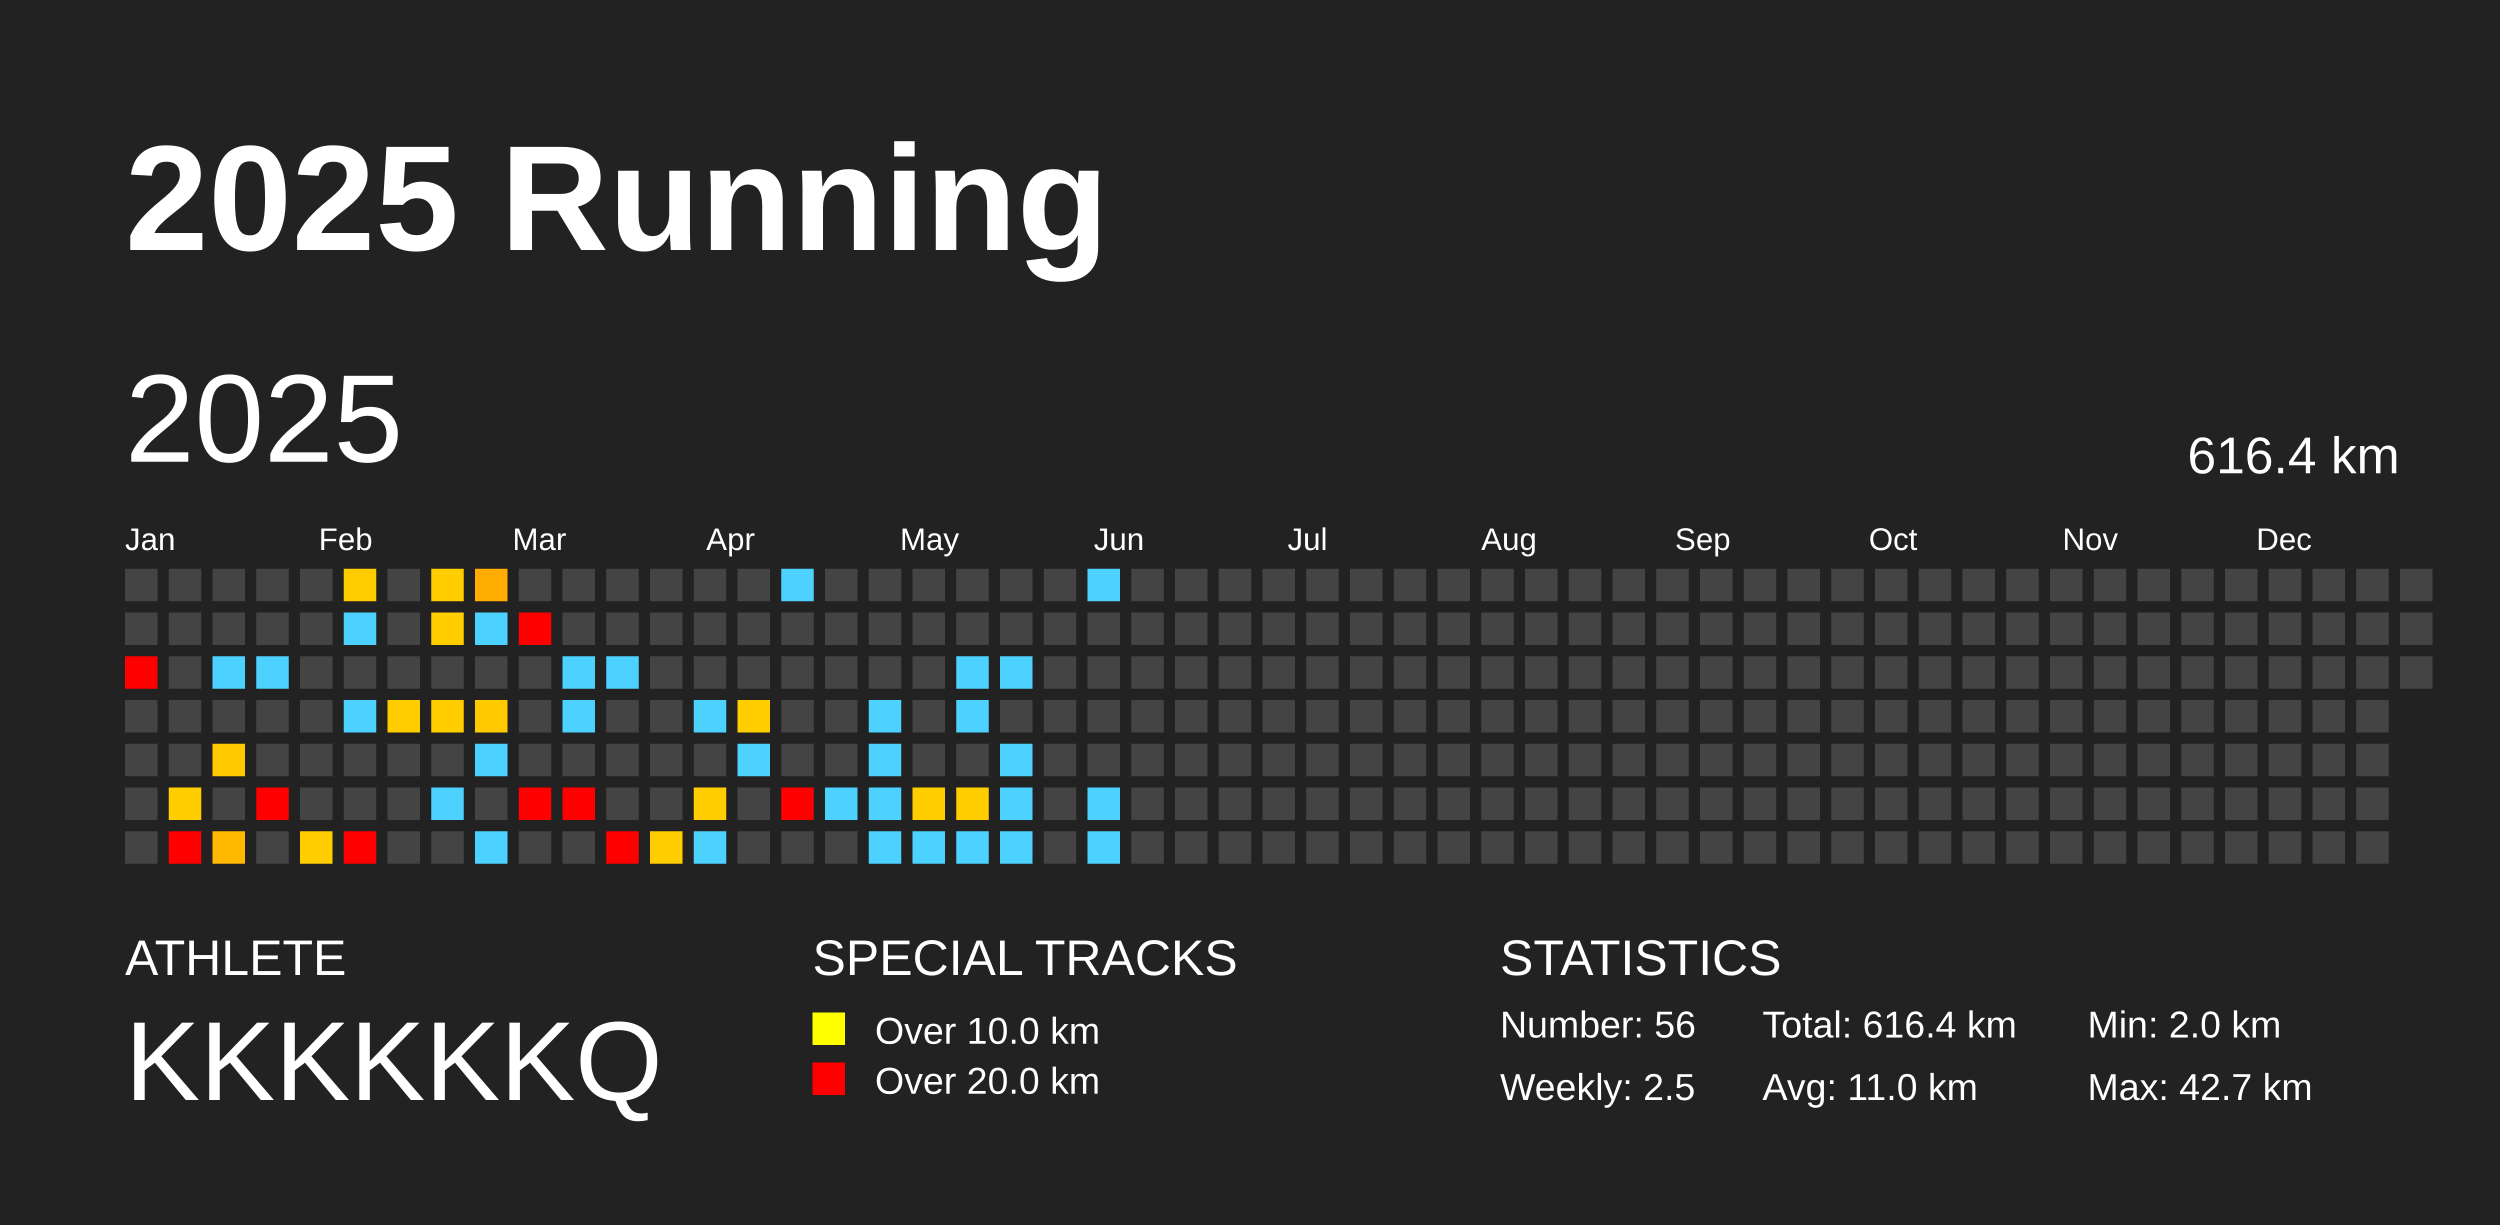
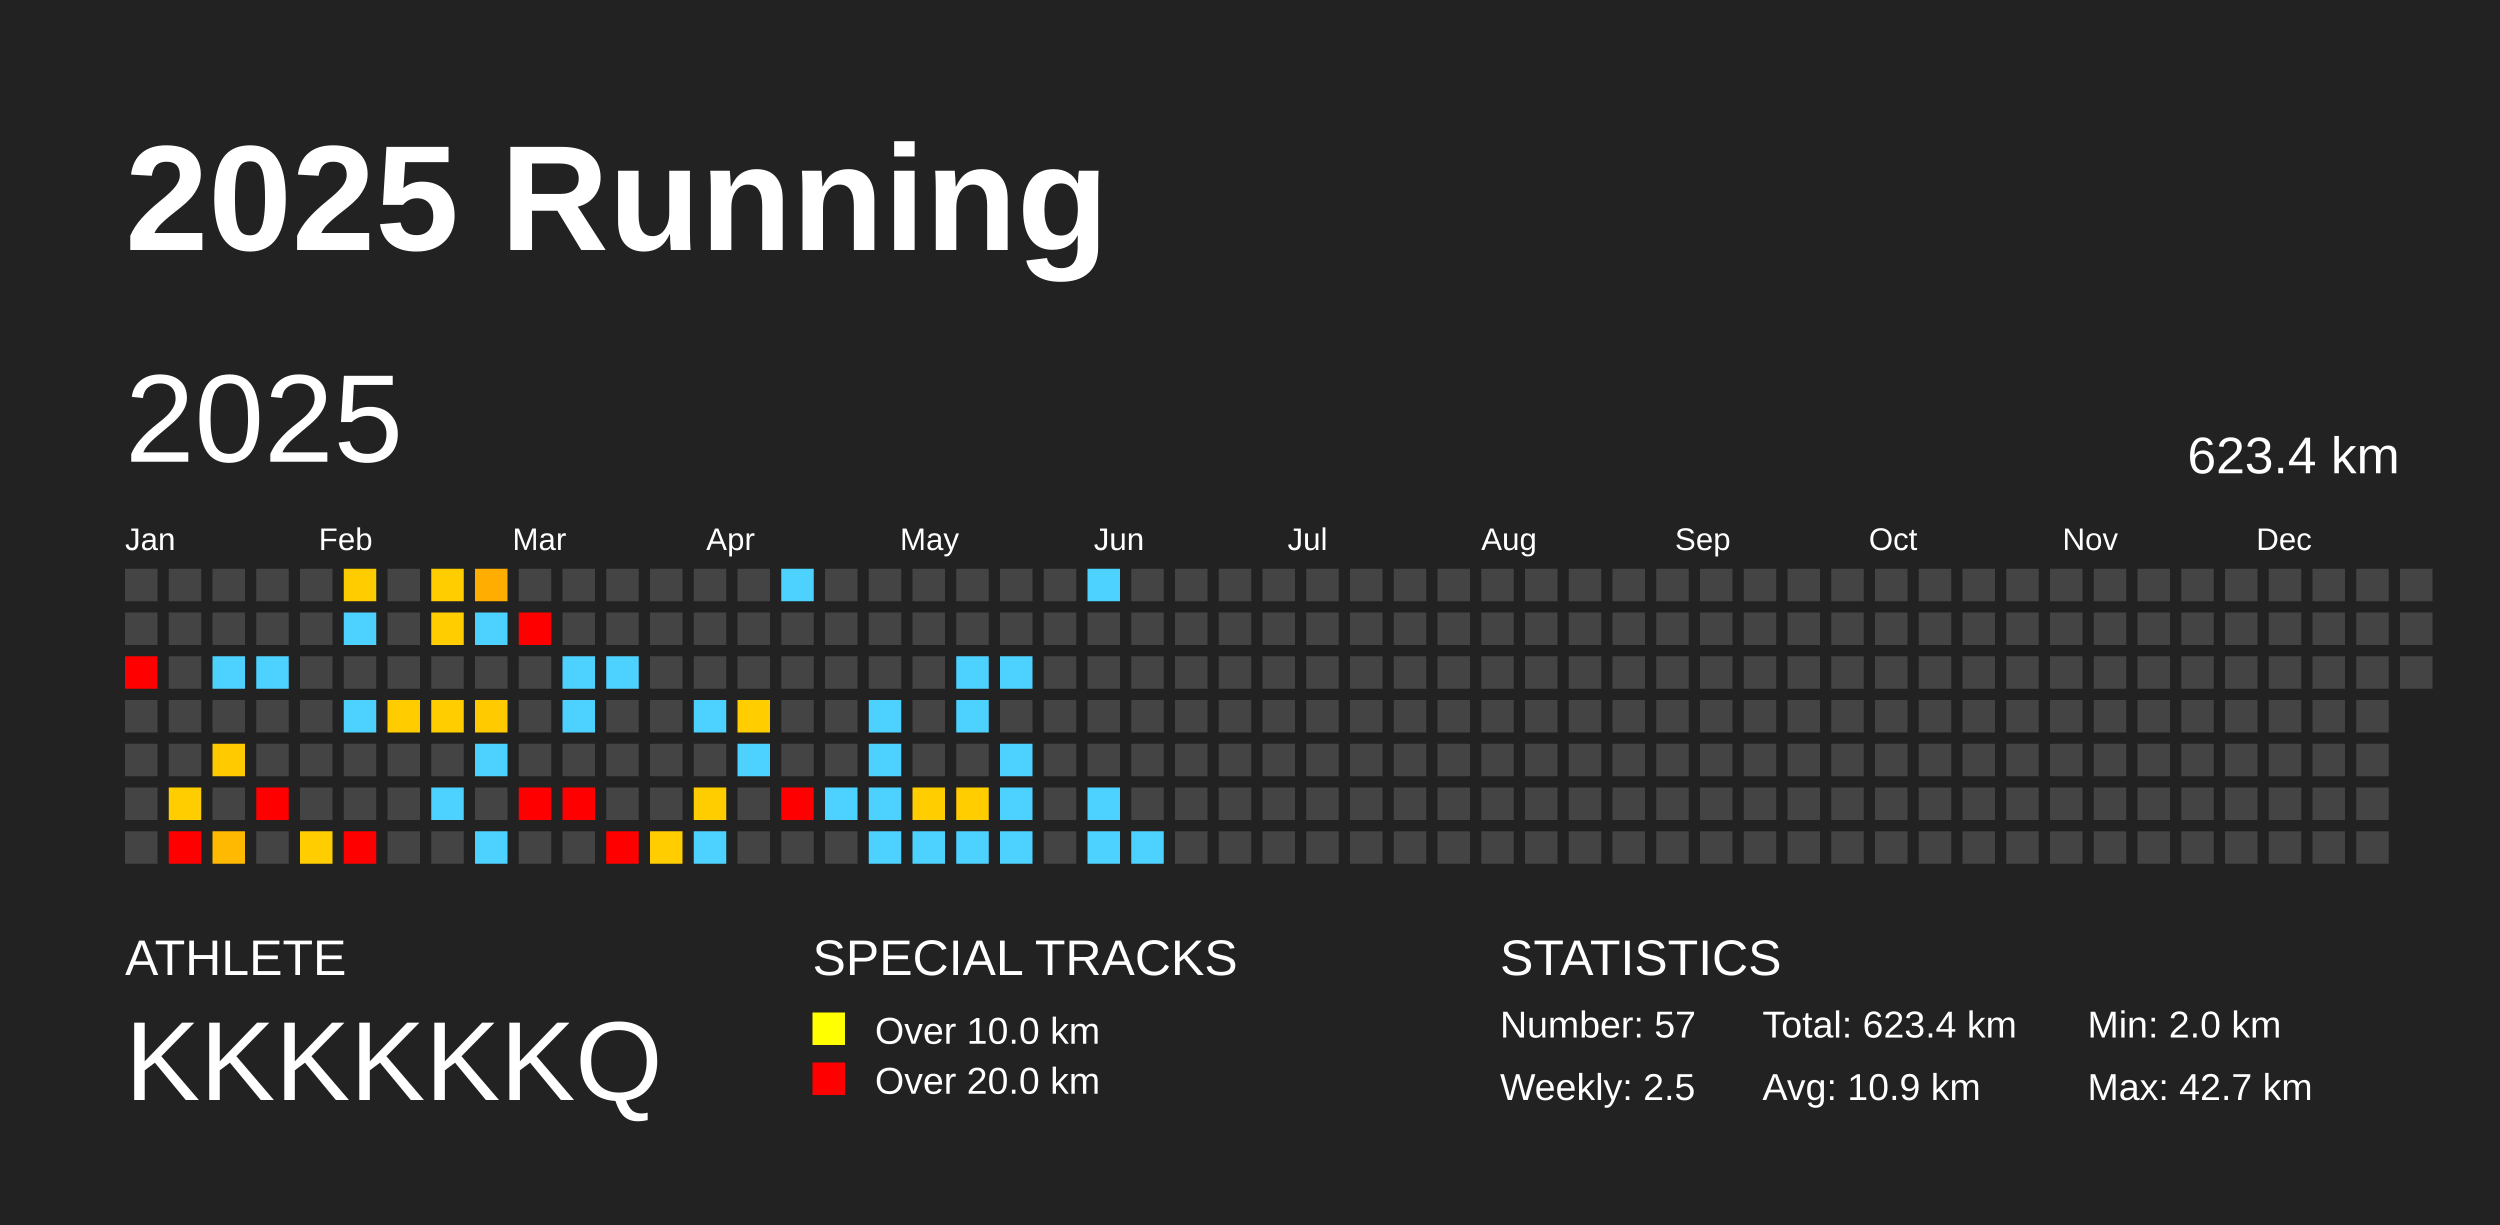
<svg xmlns="http://www.w3.org/2000/svg" baseProfile="full" height="98mm" version="1.1" viewBox="0,0,200,98" width="200mm">
  <defs />
  <rect fill="#222222" height="98" width="200" x="0" y="0" />
  <text fill="#FFFFFF" style="font-size:12px; font-family:Arial; font-weight:bold;" x="10" y="20">2025 Running</text>
  <text fill="#FFFFFF" style="font-size:4px; font-family:Arial" x="10" y="78">ATHLETE</text>
  <text fill="#FFFFFF" style="font-size:9px; font-family:Arial" x="10" y="88">KKKKKKQ</text>
  <text fill="#FFFFFF" style="font-size:4px; font-family:Arial" x="65" y="78">SPECIAL TRACKS</text>
  <rect fill="yellow" height="2.6" width="2.6" x="65" y="81" />
  <text fill="#FFFFFF" style="font-size:3px; font-family:Arial" x="70" y="83.5">Over 10.0 km</text>
  <rect fill="red" height="2.6" width="2.6" x="65" y="85" />
  <text fill="#FFFFFF" style="font-size:3px; font-family:Arial" x="70" y="87.5">Over 20.0 km</text>
  <text fill="#FFFFFF" style="font-size:4px; font-family:Arial" x="120" y="78">STATISTICS</text>
-   <text fill="#FFFFFF" style="font-size:3px; font-family:Arial" x="120" y="83">Number: 56</text>
+   <text fill="#FFFFFF" style="font-size:3px; font-family:Arial" x="120" y="83">Number: 57</text>
  <text fill="#FFFFFF" style="font-size:3px; font-family:Arial" x="120" y="88">Weekly: 2.5</text>
-   <text fill="#FFFFFF" style="font-size:3px; font-family:Arial" x="141" y="83">Total: 616.4 km</text>
-   <text fill="#FFFFFF" style="font-size:3px; font-family:Arial" x="141" y="88">Avg: 11.0 km</text>
+   <text fill="#FFFFFF" style="font-size:3px; font-family:Arial" x="141" y="83">Total: 623.4 km</text>
+   <text fill="#FFFFFF" style="font-size:3px; font-family:Arial" x="141" y="88">Avg: 10.9 km</text>
  <text fill="#FFFFFF" style="font-size:3px; font-family:Arial" x="167" y="83">Min: 2.0 km</text>
  <text fill="#FFFFFF" style="font-size:3px; font-family:Arial" x="167" y="88">Max: 42.7 km</text>
  <text dominant-baseline="hanging" fill="#FFFFFF" style="font-size:10.0px; font-family:Arial;" x="10" y="30">2025</text>
-   <text dominant-baseline="hanging" fill="#FFFFFF" style="font-size:4.125px; font-family:Arial;" x="175" y="35">616.4 km</text>
+   <text dominant-baseline="hanging" fill="#FFFFFF" style="font-size:4.125px; font-family:Arial;" x="175" y="35">623.4 km</text>
  <text fill="#FFFFFF" style="font-size:2.5px; font-family:Arial" x="10.0" y="44">Jan</text>
  <text fill="#FFFFFF" style="font-size:2.5px; font-family:Arial" x="25.5" y="44">Feb</text>
  <text fill="#FFFFFF" style="font-size:2.5px; font-family:Arial" x="41.0" y="44">Mar</text>
  <text fill="#FFFFFF" style="font-size:2.5px; font-family:Arial" x="56.5" y="44">Apr</text>
  <text fill="#FFFFFF" style="font-size:2.5px; font-family:Arial" x="72.0" y="44">May</text>
  <text fill="#FFFFFF" style="font-size:2.5px; font-family:Arial" x="87.5" y="44">Jun</text>
  <text fill="#FFFFFF" style="font-size:2.5px; font-family:Arial" x="103.0" y="44">Jul</text>
  <text fill="#FFFFFF" style="font-size:2.5px; font-family:Arial" x="118.5" y="44">Aug</text>
  <text fill="#FFFFFF" style="font-size:2.5px; font-family:Arial" x="134.0" y="44">Sep</text>
  <text fill="#FFFFFF" style="font-size:2.5px; font-family:Arial" x="149.5" y="44">Oct</text>
  <text fill="#FFFFFF" style="font-size:2.5px; font-family:Arial" x="165.0" y="44">Nov</text>
  <text fill="#FFFFFF" style="font-size:2.5px; font-family:Arial" x="180.5" y="44">Dec</text>
  <rect fill="#444444" height="2.6" width="2.6" x="10.0" y="45.5" />
  <rect fill="#444444" height="2.6" width="2.6" x="10.0" y="49.0" />
  <rect fill="red" height="2.6" width="2.6" x="10.0" y="52.5" />
  <rect fill="#444444" height="2.6" width="2.6" x="10.0" y="56.0" />
  <rect fill="#444444" height="2.6" width="2.6" x="10.0" y="59.5" />
  <rect fill="#444444" height="2.6" width="2.6" x="10.0" y="63.0" />
  <rect fill="#444444" height="2.6" width="2.6" x="10.0" y="66.5" />
  <rect fill="#444444" height="2.6" width="2.6" x="13.5" y="45.5" />
  <rect fill="#444444" height="2.6" width="2.6" x="13.5" y="49.0" />
  <rect fill="#444444" height="2.6" width="2.6" x="13.5" y="52.5" />
  <rect fill="#444444" height="2.6" width="2.6" x="13.5" y="56.0" />
  <rect fill="#444444" height="2.6" width="2.6" x="13.5" y="59.5" />
  <rect fill="#ffcd00" height="2.6" width="2.6" x="13.5" y="63.0" />
  <rect fill="red" height="2.6" width="2.6" x="13.5" y="66.5" />
  <rect fill="#444444" height="2.6" width="2.6" x="17.0" y="45.5" />
  <rect fill="#444444" height="2.6" width="2.6" x="17.0" y="49.0" />
  <rect fill="#4dd2ff" height="2.6" width="2.6" x="17.0" y="52.5" />
  <rect fill="#444444" height="2.6" width="2.6" x="17.0" y="56.0" />
  <rect fill="#ffcb00" height="2.6" width="2.6" x="17.0" y="59.5" />
  <rect fill="#444444" height="2.6" width="2.6" x="17.0" y="63.0" />
  <rect fill="#ffb900" height="2.6" width="2.6" x="17.0" y="66.5" />
  <rect fill="#444444" height="2.6" width="2.6" x="20.5" y="45.5" />
  <rect fill="#444444" height="2.6" width="2.6" x="20.5" y="49.0" />
  <rect fill="#4dd2ff" height="2.6" width="2.6" x="20.5" y="52.5" />
  <rect fill="#444444" height="2.6" width="2.6" x="20.5" y="56.0" />
  <rect fill="#444444" height="2.6" width="2.6" x="20.5" y="59.5" />
  <rect fill="red" height="2.6" width="2.6" x="20.5" y="63.0" />
  <rect fill="#444444" height="2.6" width="2.6" x="20.5" y="66.5" />
  <rect fill="#444444" height="2.6" width="2.6" x="24.0" y="45.5" />
  <rect fill="#444444" height="2.6" width="2.6" x="24.0" y="49.0" />
  <rect fill="#444444" height="2.6" width="2.6" x="24.0" y="52.5" />
  <rect fill="#444444" height="2.6" width="2.6" x="24.0" y="56.0" />
  <rect fill="#444444" height="2.6" width="2.6" x="24.0" y="59.5" />
  <rect fill="#444444" height="2.6" width="2.6" x="24.0" y="63.0" />
  <rect fill="#ffcd00" height="2.6" width="2.6" x="24.0" y="66.5" />
  <rect fill="#ffcc00" height="2.6" width="2.6" x="27.5" y="45.5" />
  <rect fill="#4dd2ff" height="2.6" width="2.6" x="27.5" y="49.0" />
  <rect fill="#444444" height="2.6" width="2.6" x="27.5" y="52.5" />
  <rect fill="#4dd2ff" height="2.6" width="2.6" x="27.5" y="56.0" />
  <rect fill="#444444" height="2.6" width="2.6" x="27.5" y="59.5" />
  <rect fill="#444444" height="2.6" width="2.6" x="27.5" y="63.0" />
  <rect fill="red" height="2.6" width="2.6" x="27.5" y="66.5" />
  <rect fill="#444444" height="2.6" width="2.6" x="31.0" y="45.5" />
  <rect fill="#444444" height="2.6" width="2.6" x="31.0" y="49.0" />
  <rect fill="#444444" height="2.6" width="2.6" x="31.0" y="52.5" />
  <rect fill="#ffcc00" height="2.6" width="2.6" x="31.0" y="56.0" />
  <rect fill="#444444" height="2.6" width="2.6" x="31.0" y="59.5" />
  <rect fill="#444444" height="2.6" width="2.6" x="31.0" y="63.0" />
  <rect fill="#444444" height="2.6" width="2.6" x="31.0" y="66.5" />
  <rect fill="#ffcd00" height="2.6" width="2.6" x="34.5" y="45.5" />
  <rect fill="#ffcd00" height="2.6" width="2.6" x="34.5" y="49.0" />
  <rect fill="#444444" height="2.6" width="2.6" x="34.5" y="52.5" />
  <rect fill="#ffcd00" height="2.6" width="2.6" x="34.5" y="56.0" />
  <rect fill="#444444" height="2.6" width="2.6" x="34.5" y="59.5" />
  <rect fill="#4dd2ff" height="2.6" width="2.6" x="34.5" y="63.0" />
  <rect fill="#444444" height="2.6" width="2.6" x="34.5" y="66.5" />
  <rect fill="#ffad00" height="2.6" width="2.6" x="38.0" y="45.5" />
  <rect fill="#4dd2ff" height="2.6" width="2.6" x="38.0" y="49.0" />
  <rect fill="#444444" height="2.6" width="2.6" x="38.0" y="52.5" />
  <rect fill="#ffcb00" height="2.6" width="2.6" x="38.0" y="56.0" />
  <rect fill="#4dd2ff" height="2.6" width="2.6" x="38.0" y="59.5" />
  <rect fill="#444444" height="2.6" width="2.6" x="38.0" y="63.0" />
  <rect fill="#4dd2ff" height="2.6" width="2.6" x="38.0" y="66.5" />
  <rect fill="#444444" height="2.6" width="2.6" x="41.5" y="45.5" />
  <rect fill="red" height="2.6" width="2.6" x="41.5" y="49.0" />
  <rect fill="#444444" height="2.6" width="2.6" x="41.5" y="52.5" />
  <rect fill="#444444" height="2.6" width="2.6" x="41.5" y="56.0" />
  <rect fill="#444444" height="2.6" width="2.6" x="41.5" y="59.5" />
  <rect fill="red" height="2.6" width="2.6" x="41.5" y="63.0" />
  <rect fill="#444444" height="2.6" width="2.6" x="41.5" y="66.5" />
  <rect fill="#444444" height="2.6" width="2.6" x="45.0" y="45.5" />
  <rect fill="#444444" height="2.6" width="2.6" x="45.0" y="49.0" />
  <rect fill="#4dd2ff" height="2.6" width="2.6" x="45.0" y="52.5" />
  <rect fill="#4dd2ff" height="2.6" width="2.6" x="45.0" y="56.0" />
  <rect fill="#444444" height="2.6" width="2.6" x="45.0" y="59.5" />
  <rect fill="red" height="2.6" width="2.6" x="45.0" y="63.0" />
  <rect fill="#444444" height="2.6" width="2.6" x="45.0" y="66.5" />
  <rect fill="#444444" height="2.6" width="2.6" x="48.5" y="45.5" />
  <rect fill="#444444" height="2.6" width="2.6" x="48.5" y="49.0" />
  <rect fill="#4dd2ff" height="2.6" width="2.6" x="48.5" y="52.5" />
  <rect fill="#444444" height="2.6" width="2.6" x="48.5" y="56.0" />
  <rect fill="#444444" height="2.6" width="2.6" x="48.5" y="59.5" />
  <rect fill="#444444" height="2.6" width="2.6" x="48.5" y="63.0" />
  <rect fill="red" height="2.6" width="2.6" x="48.5" y="66.5" />
  <rect fill="#444444" height="2.6" width="2.6" x="52.0" y="45.5" />
  <rect fill="#444444" height="2.6" width="2.6" x="52.0" y="49.0" />
  <rect fill="#444444" height="2.6" width="2.6" x="52.0" y="52.5" />
  <rect fill="#444444" height="2.6" width="2.6" x="52.0" y="56.0" />
  <rect fill="#444444" height="2.6" width="2.6" x="52.0" y="59.5" />
  <rect fill="#444444" height="2.6" width="2.6" x="52.0" y="63.0" />
  <rect fill="#ffcd00" height="2.6" width="2.6" x="52.0" y="66.5" />
  <rect fill="#444444" height="2.6" width="2.6" x="55.5" y="45.5" />
  <rect fill="#444444" height="2.6" width="2.6" x="55.5" y="49.0" />
  <rect fill="#444444" height="2.6" width="2.6" x="55.5" y="52.5" />
  <rect fill="#4dd2ff" height="2.6" width="2.6" x="55.5" y="56.0" />
  <rect fill="#444444" height="2.6" width="2.6" x="55.5" y="59.5" />
  <rect fill="#ffcd00" height="2.6" width="2.6" x="55.5" y="63.0" />
  <rect fill="#4dd2ff" height="2.6" width="2.6" x="55.5" y="66.5" />
  <rect fill="#444444" height="2.6" width="2.6" x="59.0" y="45.5" />
  <rect fill="#444444" height="2.6" width="2.6" x="59.0" y="49.0" />
  <rect fill="#444444" height="2.6" width="2.6" x="59.0" y="52.5" />
  <rect fill="#ffcd00" height="2.6" width="2.6" x="59.0" y="56.0" />
  <rect fill="#4dd2ff" height="2.6" width="2.6" x="59.0" y="59.5" />
  <rect fill="#444444" height="2.6" width="2.6" x="59.0" y="63.0" />
  <rect fill="#444444" height="2.6" width="2.6" x="59.0" y="66.5" />
  <rect fill="#4dd2ff" height="2.6" width="2.6" x="62.5" y="45.5" />
  <rect fill="#444444" height="2.6" width="2.6" x="62.5" y="49.0" />
  <rect fill="#444444" height="2.6" width="2.6" x="62.5" y="52.5" />
  <rect fill="#444444" height="2.6" width="2.6" x="62.5" y="56.0" />
  <rect fill="#444444" height="2.6" width="2.6" x="62.5" y="59.5" />
  <rect fill="red" height="2.6" width="2.6" x="62.5" y="63.0" />
  <rect fill="#444444" height="2.6" width="2.6" x="62.5" y="66.5" />
  <rect fill="#444444" height="2.6" width="2.6" x="66.0" y="45.5" />
  <rect fill="#444444" height="2.6" width="2.6" x="66.0" y="49.0" />
  <rect fill="#444444" height="2.6" width="2.6" x="66.0" y="52.5" />
  <rect fill="#444444" height="2.6" width="2.6" x="66.0" y="56.0" />
  <rect fill="#444444" height="2.6" width="2.6" x="66.0" y="59.5" />
  <rect fill="#4dd2ff" height="2.6" width="2.6" x="66.0" y="63.0" />
  <rect fill="#444444" height="2.6" width="2.6" x="66.0" y="66.5" />
  <rect fill="#444444" height="2.6" width="2.6" x="69.5" y="45.5" />
  <rect fill="#444444" height="2.6" width="2.6" x="69.5" y="49.0" />
  <rect fill="#444444" height="2.6" width="2.6" x="69.5" y="52.5" />
  <rect fill="#4dd2ff" height="2.6" width="2.6" x="69.5" y="56.0" />
  <rect fill="#4dd2ff" height="2.6" width="2.6" x="69.5" y="59.5" />
  <rect fill="#4dd2ff" height="2.6" width="2.6" x="69.5" y="63.0" />
  <rect fill="#4dd2ff" height="2.6" width="2.6" x="69.5" y="66.5" />
  <rect fill="#444444" height="2.6" width="2.6" x="73.0" y="45.5" />
  <rect fill="#444444" height="2.6" width="2.6" x="73.0" y="49.0" />
  <rect fill="#444444" height="2.6" width="2.6" x="73.0" y="52.5" />
  <rect fill="#444444" height="2.6" width="2.6" x="73.0" y="56.0" />
  <rect fill="#444444" height="2.6" width="2.6" x="73.0" y="59.5" />
  <rect fill="#ffcd00" height="2.6" width="2.6" x="73.0" y="63.0" />
  <rect fill="#4dd2ff" height="2.6" width="2.6" x="73.0" y="66.5" />
  <rect fill="#444444" height="2.6" width="2.6" x="76.5" y="45.5" />
  <rect fill="#444444" height="2.6" width="2.6" x="76.5" y="49.0" />
  <rect fill="#4dd2ff" height="2.6" width="2.6" x="76.5" y="52.5" />
  <rect fill="#4dd2ff" height="2.6" width="2.6" x="76.5" y="56.0" />
  <rect fill="#444444" height="2.6" width="2.6" x="76.5" y="59.5" />
  <rect fill="#ffcd00" height="2.6" width="2.6" x="76.5" y="63.0" />
  <rect fill="#4dd2ff" height="2.6" width="2.6" x="76.5" y="66.5" />
  <rect fill="#444444" height="2.6" width="2.6" x="80.0" y="45.5" />
  <rect fill="#444444" height="2.6" width="2.6" x="80.0" y="49.0" />
  <rect fill="#4dd2ff" height="2.6" width="2.6" x="80.0" y="52.5" />
  <rect fill="#444444" height="2.6" width="2.6" x="80.0" y="56.0" />
  <rect fill="#4dd2ff" height="2.6" width="2.6" x="80.0" y="59.5" />
  <rect fill="#4dd2ff" height="2.6" width="2.6" x="80.0" y="63.0" />
  <rect fill="#4dd2ff" height="2.6" width="2.6" x="80.0" y="66.5" />
  <rect fill="#444444" height="2.6" width="2.6" x="83.5" y="45.5" />
  <rect fill="#444444" height="2.6" width="2.6" x="83.5" y="49.0" />
  <rect fill="#444444" height="2.6" width="2.6" x="83.5" y="52.5" />
  <rect fill="#444444" height="2.6" width="2.6" x="83.5" y="56.0" />
  <rect fill="#444444" height="2.6" width="2.6" x="83.5" y="59.5" />
  <rect fill="#444444" height="2.6" width="2.6" x="83.5" y="63.0" />
  <rect fill="#444444" height="2.6" width="2.6" x="83.5" y="66.5" />
  <rect fill="#4dd2ff" height="2.6" width="2.6" x="87.0" y="45.5" />
  <rect fill="#444444" height="2.6" width="2.6" x="87.0" y="49.0" />
  <rect fill="#444444" height="2.6" width="2.6" x="87.0" y="52.5" />
  <rect fill="#444444" height="2.6" width="2.6" x="87.0" y="56.0" />
  <rect fill="#444444" height="2.6" width="2.6" x="87.0" y="59.5" />
  <rect fill="#4dd2ff" height="2.6" width="2.6" x="87.0" y="63.0" />
  <rect fill="#4dd2ff" height="2.6" width="2.6" x="87.0" y="66.5" />
  <rect fill="#444444" height="2.6" width="2.6" x="90.5" y="45.5" />
  <rect fill="#444444" height="2.6" width="2.6" x="90.5" y="49.0" />
  <rect fill="#444444" height="2.6" width="2.6" x="90.5" y="52.5" />
  <rect fill="#444444" height="2.6" width="2.6" x="90.5" y="56.0" />
  <rect fill="#444444" height="2.6" width="2.6" x="90.5" y="59.5" />
  <rect fill="#444444" height="2.6" width="2.6" x="90.5" y="63.0" />
-   <rect fill="#444444" height="2.6" width="2.6" x="90.5" y="66.5" />
+   <rect fill="#4dd2ff" height="2.6" width="2.6" x="90.5" y="66.5" />
  <rect fill="#444444" height="2.6" width="2.6" x="94.0" y="45.5" />
  <rect fill="#444444" height="2.6" width="2.6" x="94.0" y="49.0" />
  <rect fill="#444444" height="2.6" width="2.6" x="94.0" y="52.5" />
  <rect fill="#444444" height="2.6" width="2.6" x="94.0" y="56.0" />
  <rect fill="#444444" height="2.6" width="2.6" x="94.0" y="59.5" />
  <rect fill="#444444" height="2.6" width="2.6" x="94.0" y="63.0" />
  <rect fill="#444444" height="2.6" width="2.6" x="94.0" y="66.5" />
  <rect fill="#444444" height="2.6" width="2.6" x="97.5" y="45.5" />
  <rect fill="#444444" height="2.6" width="2.6" x="97.5" y="49.0" />
  <rect fill="#444444" height="2.6" width="2.6" x="97.5" y="52.5" />
  <rect fill="#444444" height="2.6" width="2.6" x="97.5" y="56.0" />
  <rect fill="#444444" height="2.6" width="2.6" x="97.5" y="59.5" />
  <rect fill="#444444" height="2.6" width="2.6" x="97.5" y="63.0" />
  <rect fill="#444444" height="2.6" width="2.6" x="97.5" y="66.5" />
  <rect fill="#444444" height="2.6" width="2.6" x="101.0" y="45.5" />
  <rect fill="#444444" height="2.6" width="2.6" x="101.0" y="49.0" />
  <rect fill="#444444" height="2.6" width="2.6" x="101.0" y="52.5" />
  <rect fill="#444444" height="2.6" width="2.6" x="101.0" y="56.0" />
  <rect fill="#444444" height="2.6" width="2.6" x="101.0" y="59.5" />
  <rect fill="#444444" height="2.6" width="2.6" x="101.0" y="63.0" />
  <rect fill="#444444" height="2.6" width="2.6" x="101.0" y="66.5" />
  <rect fill="#444444" height="2.6" width="2.6" x="104.5" y="45.5" />
  <rect fill="#444444" height="2.6" width="2.6" x="104.5" y="49.0" />
  <rect fill="#444444" height="2.6" width="2.6" x="104.5" y="52.5" />
  <rect fill="#444444" height="2.6" width="2.6" x="104.5" y="56.0" />
  <rect fill="#444444" height="2.6" width="2.6" x="104.5" y="59.5" />
  <rect fill="#444444" height="2.6" width="2.6" x="104.5" y="63.0" />
  <rect fill="#444444" height="2.6" width="2.6" x="104.5" y="66.5" />
  <rect fill="#444444" height="2.6" width="2.6" x="108.0" y="45.5" />
  <rect fill="#444444" height="2.6" width="2.6" x="108.0" y="49.0" />
  <rect fill="#444444" height="2.6" width="2.6" x="108.0" y="52.5" />
  <rect fill="#444444" height="2.6" width="2.6" x="108.0" y="56.0" />
  <rect fill="#444444" height="2.6" width="2.6" x="108.0" y="59.5" />
  <rect fill="#444444" height="2.6" width="2.6" x="108.0" y="63.0" />
  <rect fill="#444444" height="2.6" width="2.6" x="108.0" y="66.5" />
  <rect fill="#444444" height="2.6" width="2.6" x="111.5" y="45.5" />
  <rect fill="#444444" height="2.6" width="2.6" x="111.5" y="49.0" />
  <rect fill="#444444" height="2.6" width="2.6" x="111.5" y="52.5" />
  <rect fill="#444444" height="2.6" width="2.6" x="111.5" y="56.0" />
  <rect fill="#444444" height="2.6" width="2.6" x="111.5" y="59.5" />
  <rect fill="#444444" height="2.6" width="2.6" x="111.5" y="63.0" />
  <rect fill="#444444" height="2.6" width="2.6" x="111.5" y="66.5" />
  <rect fill="#444444" height="2.6" width="2.6" x="115.0" y="45.5" />
  <rect fill="#444444" height="2.6" width="2.6" x="115.0" y="49.0" />
  <rect fill="#444444" height="2.6" width="2.6" x="115.0" y="52.5" />
  <rect fill="#444444" height="2.6" width="2.6" x="115.0" y="56.0" />
  <rect fill="#444444" height="2.6" width="2.6" x="115.0" y="59.5" />
  <rect fill="#444444" height="2.6" width="2.6" x="115.0" y="63.0" />
  <rect fill="#444444" height="2.6" width="2.6" x="115.0" y="66.5" />
  <rect fill="#444444" height="2.6" width="2.6" x="118.5" y="45.5" />
  <rect fill="#444444" height="2.6" width="2.6" x="118.5" y="49.0" />
  <rect fill="#444444" height="2.6" width="2.6" x="118.5" y="52.5" />
  <rect fill="#444444" height="2.6" width="2.6" x="118.5" y="56.0" />
  <rect fill="#444444" height="2.6" width="2.6" x="118.5" y="59.5" />
  <rect fill="#444444" height="2.6" width="2.6" x="118.5" y="63.0" />
  <rect fill="#444444" height="2.6" width="2.6" x="118.5" y="66.5" />
  <rect fill="#444444" height="2.6" width="2.6" x="122.0" y="45.5" />
  <rect fill="#444444" height="2.6" width="2.6" x="122.0" y="49.0" />
  <rect fill="#444444" height="2.6" width="2.6" x="122.0" y="52.5" />
  <rect fill="#444444" height="2.6" width="2.6" x="122.0" y="56.0" />
  <rect fill="#444444" height="2.6" width="2.6" x="122.0" y="59.5" />
  <rect fill="#444444" height="2.6" width="2.6" x="122.0" y="63.0" />
  <rect fill="#444444" height="2.6" width="2.6" x="122.0" y="66.5" />
  <rect fill="#444444" height="2.6" width="2.6" x="125.5" y="45.5" />
  <rect fill="#444444" height="2.6" width="2.6" x="125.5" y="49.0" />
  <rect fill="#444444" height="2.6" width="2.6" x="125.5" y="52.5" />
  <rect fill="#444444" height="2.6" width="2.6" x="125.5" y="56.0" />
  <rect fill="#444444" height="2.6" width="2.6" x="125.5" y="59.5" />
  <rect fill="#444444" height="2.6" width="2.6" x="125.5" y="63.0" />
  <rect fill="#444444" height="2.6" width="2.6" x="125.5" y="66.5" />
  <rect fill="#444444" height="2.6" width="2.6" x="129.0" y="45.5" />
  <rect fill="#444444" height="2.6" width="2.6" x="129.0" y="49.0" />
  <rect fill="#444444" height="2.6" width="2.6" x="129.0" y="52.5" />
  <rect fill="#444444" height="2.6" width="2.6" x="129.0" y="56.0" />
  <rect fill="#444444" height="2.6" width="2.6" x="129.0" y="59.5" />
  <rect fill="#444444" height="2.6" width="2.6" x="129.0" y="63.0" />
  <rect fill="#444444" height="2.6" width="2.6" x="129.0" y="66.5" />
  <rect fill="#444444" height="2.6" width="2.6" x="132.5" y="45.5" />
  <rect fill="#444444" height="2.6" width="2.6" x="132.5" y="49.0" />
  <rect fill="#444444" height="2.6" width="2.6" x="132.5" y="52.5" />
  <rect fill="#444444" height="2.6" width="2.6" x="132.5" y="56.0" />
  <rect fill="#444444" height="2.6" width="2.6" x="132.5" y="59.5" />
  <rect fill="#444444" height="2.6" width="2.6" x="132.5" y="63.0" />
  <rect fill="#444444" height="2.6" width="2.6" x="132.5" y="66.5" />
  <rect fill="#444444" height="2.6" width="2.6" x="136.0" y="45.5" />
  <rect fill="#444444" height="2.6" width="2.6" x="136.0" y="49.0" />
  <rect fill="#444444" height="2.6" width="2.6" x="136.0" y="52.5" />
  <rect fill="#444444" height="2.6" width="2.6" x="136.0" y="56.0" />
  <rect fill="#444444" height="2.6" width="2.6" x="136.0" y="59.5" />
  <rect fill="#444444" height="2.6" width="2.6" x="136.0" y="63.0" />
  <rect fill="#444444" height="2.6" width="2.6" x="136.0" y="66.5" />
  <rect fill="#444444" height="2.6" width="2.6" x="139.5" y="45.5" />
  <rect fill="#444444" height="2.6" width="2.6" x="139.5" y="49.0" />
  <rect fill="#444444" height="2.6" width="2.6" x="139.5" y="52.5" />
  <rect fill="#444444" height="2.6" width="2.6" x="139.5" y="56.0" />
  <rect fill="#444444" height="2.6" width="2.6" x="139.5" y="59.5" />
  <rect fill="#444444" height="2.6" width="2.6" x="139.5" y="63.0" />
  <rect fill="#444444" height="2.6" width="2.6" x="139.5" y="66.5" />
  <rect fill="#444444" height="2.6" width="2.6" x="143.0" y="45.5" />
  <rect fill="#444444" height="2.6" width="2.6" x="143.0" y="49.0" />
  <rect fill="#444444" height="2.6" width="2.6" x="143.0" y="52.5" />
  <rect fill="#444444" height="2.6" width="2.6" x="143.0" y="56.0" />
  <rect fill="#444444" height="2.6" width="2.6" x="143.0" y="59.5" />
  <rect fill="#444444" height="2.6" width="2.6" x="143.0" y="63.0" />
  <rect fill="#444444" height="2.6" width="2.6" x="143.0" y="66.5" />
  <rect fill="#444444" height="2.6" width="2.6" x="146.5" y="45.5" />
  <rect fill="#444444" height="2.6" width="2.6" x="146.5" y="49.0" />
  <rect fill="#444444" height="2.6" width="2.6" x="146.5" y="52.5" />
  <rect fill="#444444" height="2.6" width="2.6" x="146.5" y="56.0" />
  <rect fill="#444444" height="2.6" width="2.6" x="146.5" y="59.5" />
  <rect fill="#444444" height="2.6" width="2.6" x="146.5" y="63.0" />
  <rect fill="#444444" height="2.6" width="2.6" x="146.5" y="66.5" />
  <rect fill="#444444" height="2.6" width="2.6" x="150.0" y="45.5" />
  <rect fill="#444444" height="2.6" width="2.6" x="150.0" y="49.0" />
  <rect fill="#444444" height="2.6" width="2.6" x="150.0" y="52.5" />
  <rect fill="#444444" height="2.6" width="2.6" x="150.0" y="56.0" />
  <rect fill="#444444" height="2.6" width="2.6" x="150.0" y="59.5" />
  <rect fill="#444444" height="2.6" width="2.6" x="150.0" y="63.0" />
  <rect fill="#444444" height="2.6" width="2.6" x="150.0" y="66.5" />
  <rect fill="#444444" height="2.6" width="2.6" x="153.5" y="45.5" />
  <rect fill="#444444" height="2.6" width="2.6" x="153.5" y="49.0" />
  <rect fill="#444444" height="2.6" width="2.6" x="153.5" y="52.5" />
  <rect fill="#444444" height="2.6" width="2.6" x="153.5" y="56.0" />
  <rect fill="#444444" height="2.6" width="2.6" x="153.5" y="59.5" />
  <rect fill="#444444" height="2.6" width="2.6" x="153.5" y="63.0" />
  <rect fill="#444444" height="2.6" width="2.6" x="153.5" y="66.5" />
  <rect fill="#444444" height="2.6" width="2.6" x="157.0" y="45.5" />
  <rect fill="#444444" height="2.6" width="2.6" x="157.0" y="49.0" />
  <rect fill="#444444" height="2.6" width="2.6" x="157.0" y="52.5" />
  <rect fill="#444444" height="2.6" width="2.6" x="157.0" y="56.0" />
  <rect fill="#444444" height="2.6" width="2.6" x="157.0" y="59.5" />
  <rect fill="#444444" height="2.6" width="2.6" x="157.0" y="63.0" />
  <rect fill="#444444" height="2.6" width="2.6" x="157.0" y="66.5" />
  <rect fill="#444444" height="2.6" width="2.6" x="160.5" y="45.5" />
  <rect fill="#444444" height="2.6" width="2.6" x="160.5" y="49.0" />
  <rect fill="#444444" height="2.6" width="2.6" x="160.5" y="52.5" />
  <rect fill="#444444" height="2.6" width="2.6" x="160.5" y="56.0" />
  <rect fill="#444444" height="2.6" width="2.6" x="160.5" y="59.5" />
  <rect fill="#444444" height="2.6" width="2.6" x="160.5" y="63.0" />
  <rect fill="#444444" height="2.6" width="2.6" x="160.5" y="66.5" />
  <rect fill="#444444" height="2.6" width="2.6" x="164.0" y="45.5" />
  <rect fill="#444444" height="2.6" width="2.6" x="164.0" y="49.0" />
  <rect fill="#444444" height="2.6" width="2.6" x="164.0" y="52.5" />
  <rect fill="#444444" height="2.6" width="2.6" x="164.0" y="56.0" />
  <rect fill="#444444" height="2.6" width="2.6" x="164.0" y="59.5" />
  <rect fill="#444444" height="2.6" width="2.6" x="164.0" y="63.0" />
  <rect fill="#444444" height="2.6" width="2.6" x="164.0" y="66.5" />
  <rect fill="#444444" height="2.6" width="2.6" x="167.5" y="45.5" />
  <rect fill="#444444" height="2.6" width="2.6" x="167.5" y="49.0" />
  <rect fill="#444444" height="2.6" width="2.6" x="167.5" y="52.5" />
  <rect fill="#444444" height="2.6" width="2.6" x="167.5" y="56.0" />
  <rect fill="#444444" height="2.6" width="2.6" x="167.5" y="59.5" />
  <rect fill="#444444" height="2.6" width="2.6" x="167.5" y="63.0" />
  <rect fill="#444444" height="2.6" width="2.6" x="167.5" y="66.5" />
  <rect fill="#444444" height="2.6" width="2.6" x="171.0" y="45.5" />
  <rect fill="#444444" height="2.6" width="2.6" x="171.0" y="49.0" />
  <rect fill="#444444" height="2.6" width="2.6" x="171.0" y="52.5" />
  <rect fill="#444444" height="2.6" width="2.6" x="171.0" y="56.0" />
  <rect fill="#444444" height="2.6" width="2.6" x="171.0" y="59.5" />
  <rect fill="#444444" height="2.6" width="2.6" x="171.0" y="63.0" />
  <rect fill="#444444" height="2.6" width="2.6" x="171.0" y="66.5" />
  <rect fill="#444444" height="2.6" width="2.6" x="174.5" y="45.5" />
  <rect fill="#444444" height="2.6" width="2.6" x="174.5" y="49.0" />
  <rect fill="#444444" height="2.6" width="2.6" x="174.5" y="52.5" />
  <rect fill="#444444" height="2.6" width="2.6" x="174.5" y="56.0" />
  <rect fill="#444444" height="2.6" width="2.6" x="174.5" y="59.5" />
  <rect fill="#444444" height="2.6" width="2.6" x="174.5" y="63.0" />
  <rect fill="#444444" height="2.6" width="2.6" x="174.5" y="66.5" />
  <rect fill="#444444" height="2.6" width="2.6" x="178.0" y="45.5" />
  <rect fill="#444444" height="2.6" width="2.6" x="178.0" y="49.0" />
  <rect fill="#444444" height="2.6" width="2.6" x="178.0" y="52.5" />
  <rect fill="#444444" height="2.6" width="2.6" x="178.0" y="56.0" />
  <rect fill="#444444" height="2.6" width="2.6" x="178.0" y="59.5" />
  <rect fill="#444444" height="2.6" width="2.6" x="178.0" y="63.0" />
  <rect fill="#444444" height="2.6" width="2.6" x="178.0" y="66.5" />
  <rect fill="#444444" height="2.6" width="2.6" x="181.5" y="45.5" />
  <rect fill="#444444" height="2.6" width="2.6" x="181.5" y="49.0" />
  <rect fill="#444444" height="2.6" width="2.6" x="181.5" y="52.5" />
  <rect fill="#444444" height="2.6" width="2.6" x="181.5" y="56.0" />
  <rect fill="#444444" height="2.6" width="2.6" x="181.5" y="59.5" />
  <rect fill="#444444" height="2.6" width="2.6" x="181.5" y="63.0" />
  <rect fill="#444444" height="2.6" width="2.6" x="181.5" y="66.5" />
  <rect fill="#444444" height="2.6" width="2.6" x="185.0" y="45.5" />
  <rect fill="#444444" height="2.6" width="2.6" x="185.0" y="49.0" />
  <rect fill="#444444" height="2.6" width="2.6" x="185.0" y="52.5" />
  <rect fill="#444444" height="2.6" width="2.6" x="185.0" y="56.0" />
  <rect fill="#444444" height="2.6" width="2.6" x="185.0" y="59.5" />
  <rect fill="#444444" height="2.6" width="2.6" x="185.0" y="63.0" />
  <rect fill="#444444" height="2.6" width="2.6" x="185.0" y="66.5" />
  <rect fill="#444444" height="2.6" width="2.6" x="188.5" y="45.5" />
  <rect fill="#444444" height="2.6" width="2.6" x="188.5" y="49.0" />
  <rect fill="#444444" height="2.6" width="2.6" x="188.5" y="52.5" />
  <rect fill="#444444" height="2.6" width="2.6" x="188.5" y="56.0" />
  <rect fill="#444444" height="2.6" width="2.6" x="188.5" y="59.5" />
  <rect fill="#444444" height="2.6" width="2.6" x="188.5" y="63.0" />
  <rect fill="#444444" height="2.6" width="2.6" x="188.5" y="66.5" />
  <rect fill="#444444" height="2.6" width="2.6" x="192.0" y="45.5" />
  <rect fill="#444444" height="2.6" width="2.6" x="192.0" y="49.0" />
  <rect fill="#444444" height="2.6" width="2.6" x="192.0" y="52.5" />
</svg>
